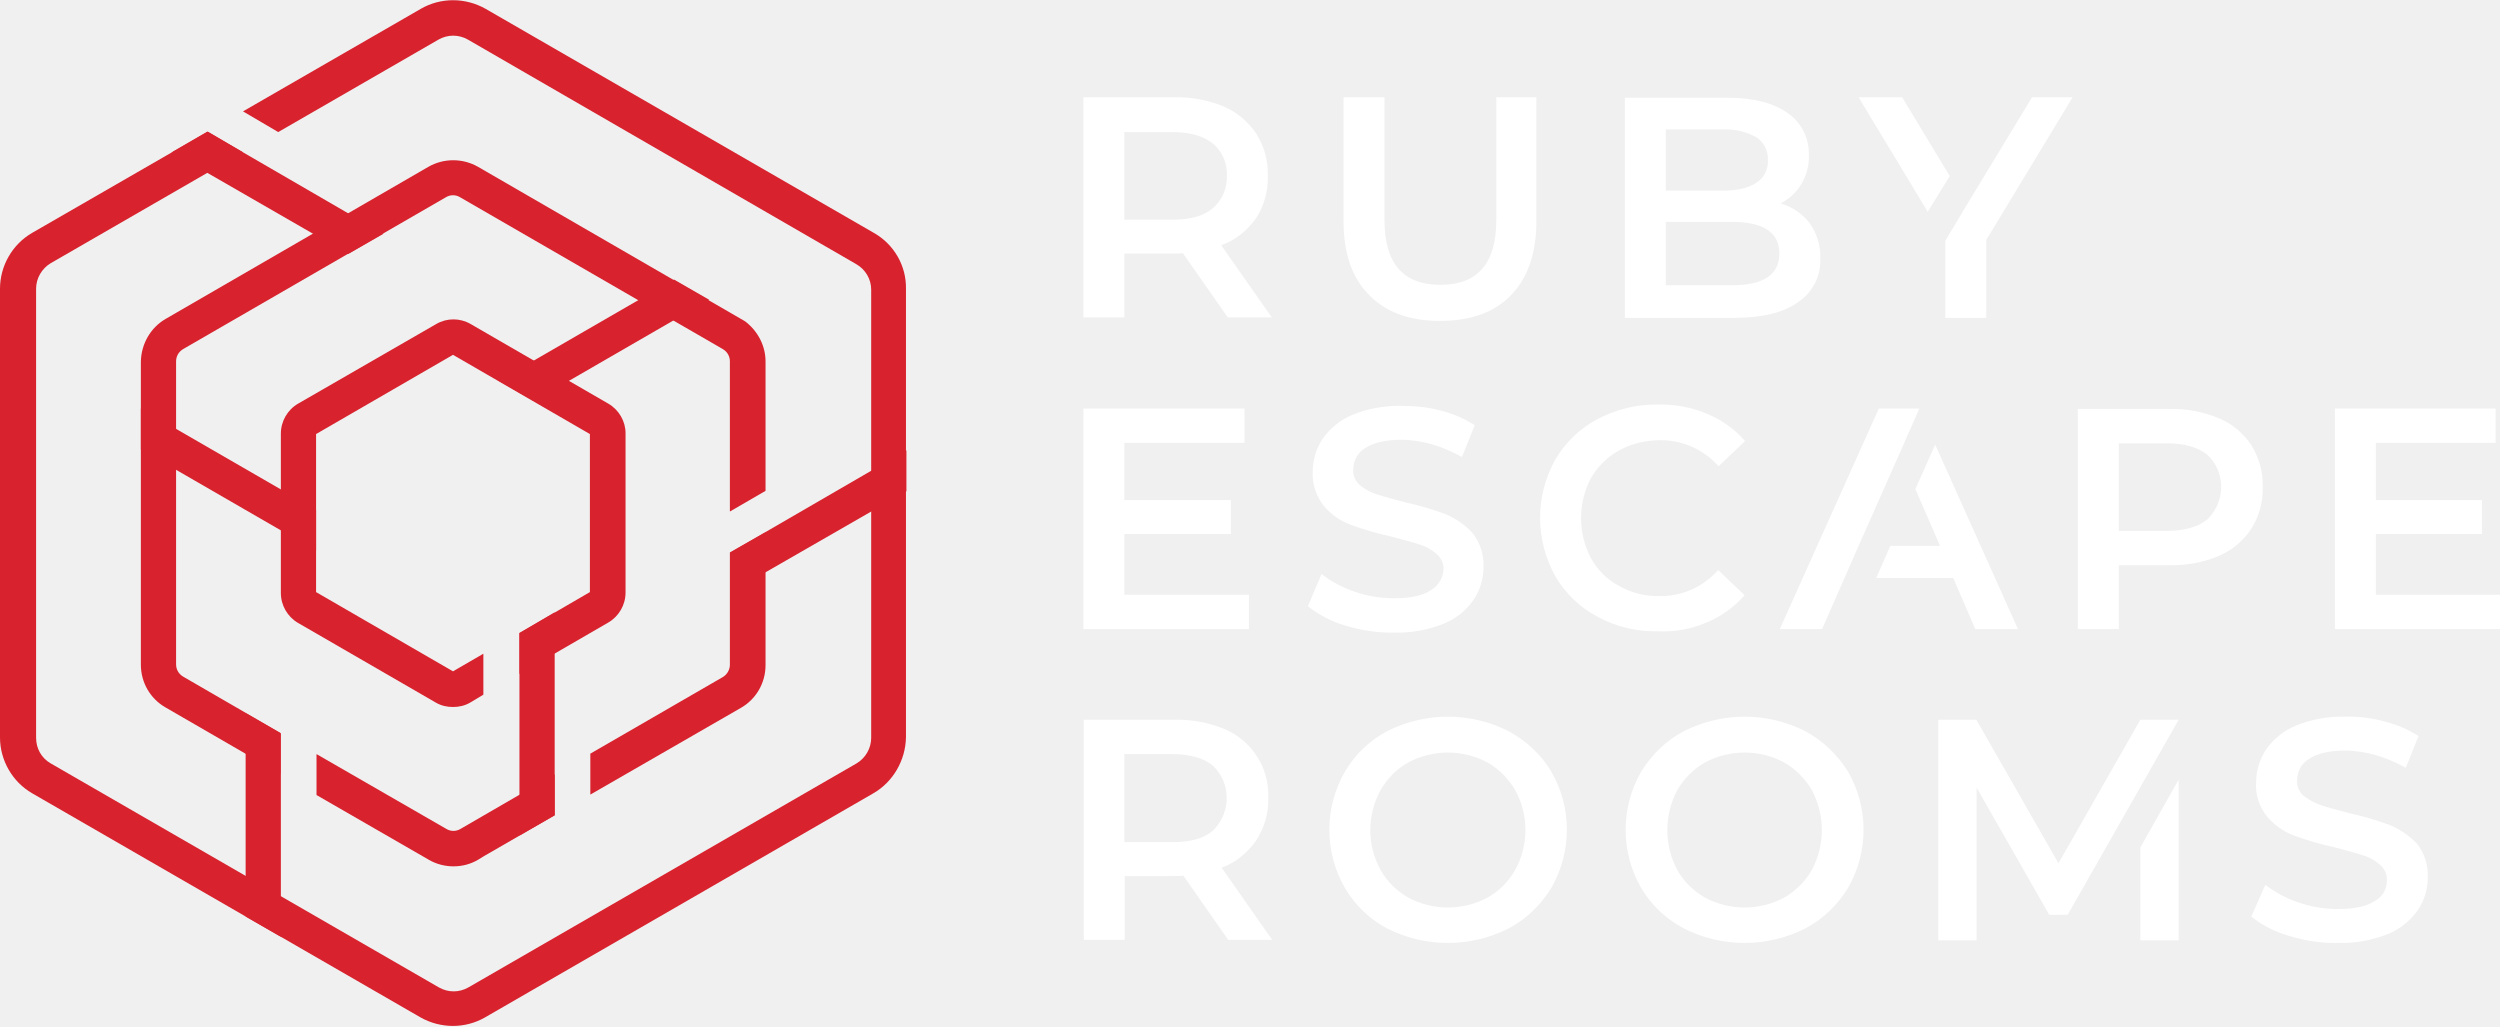
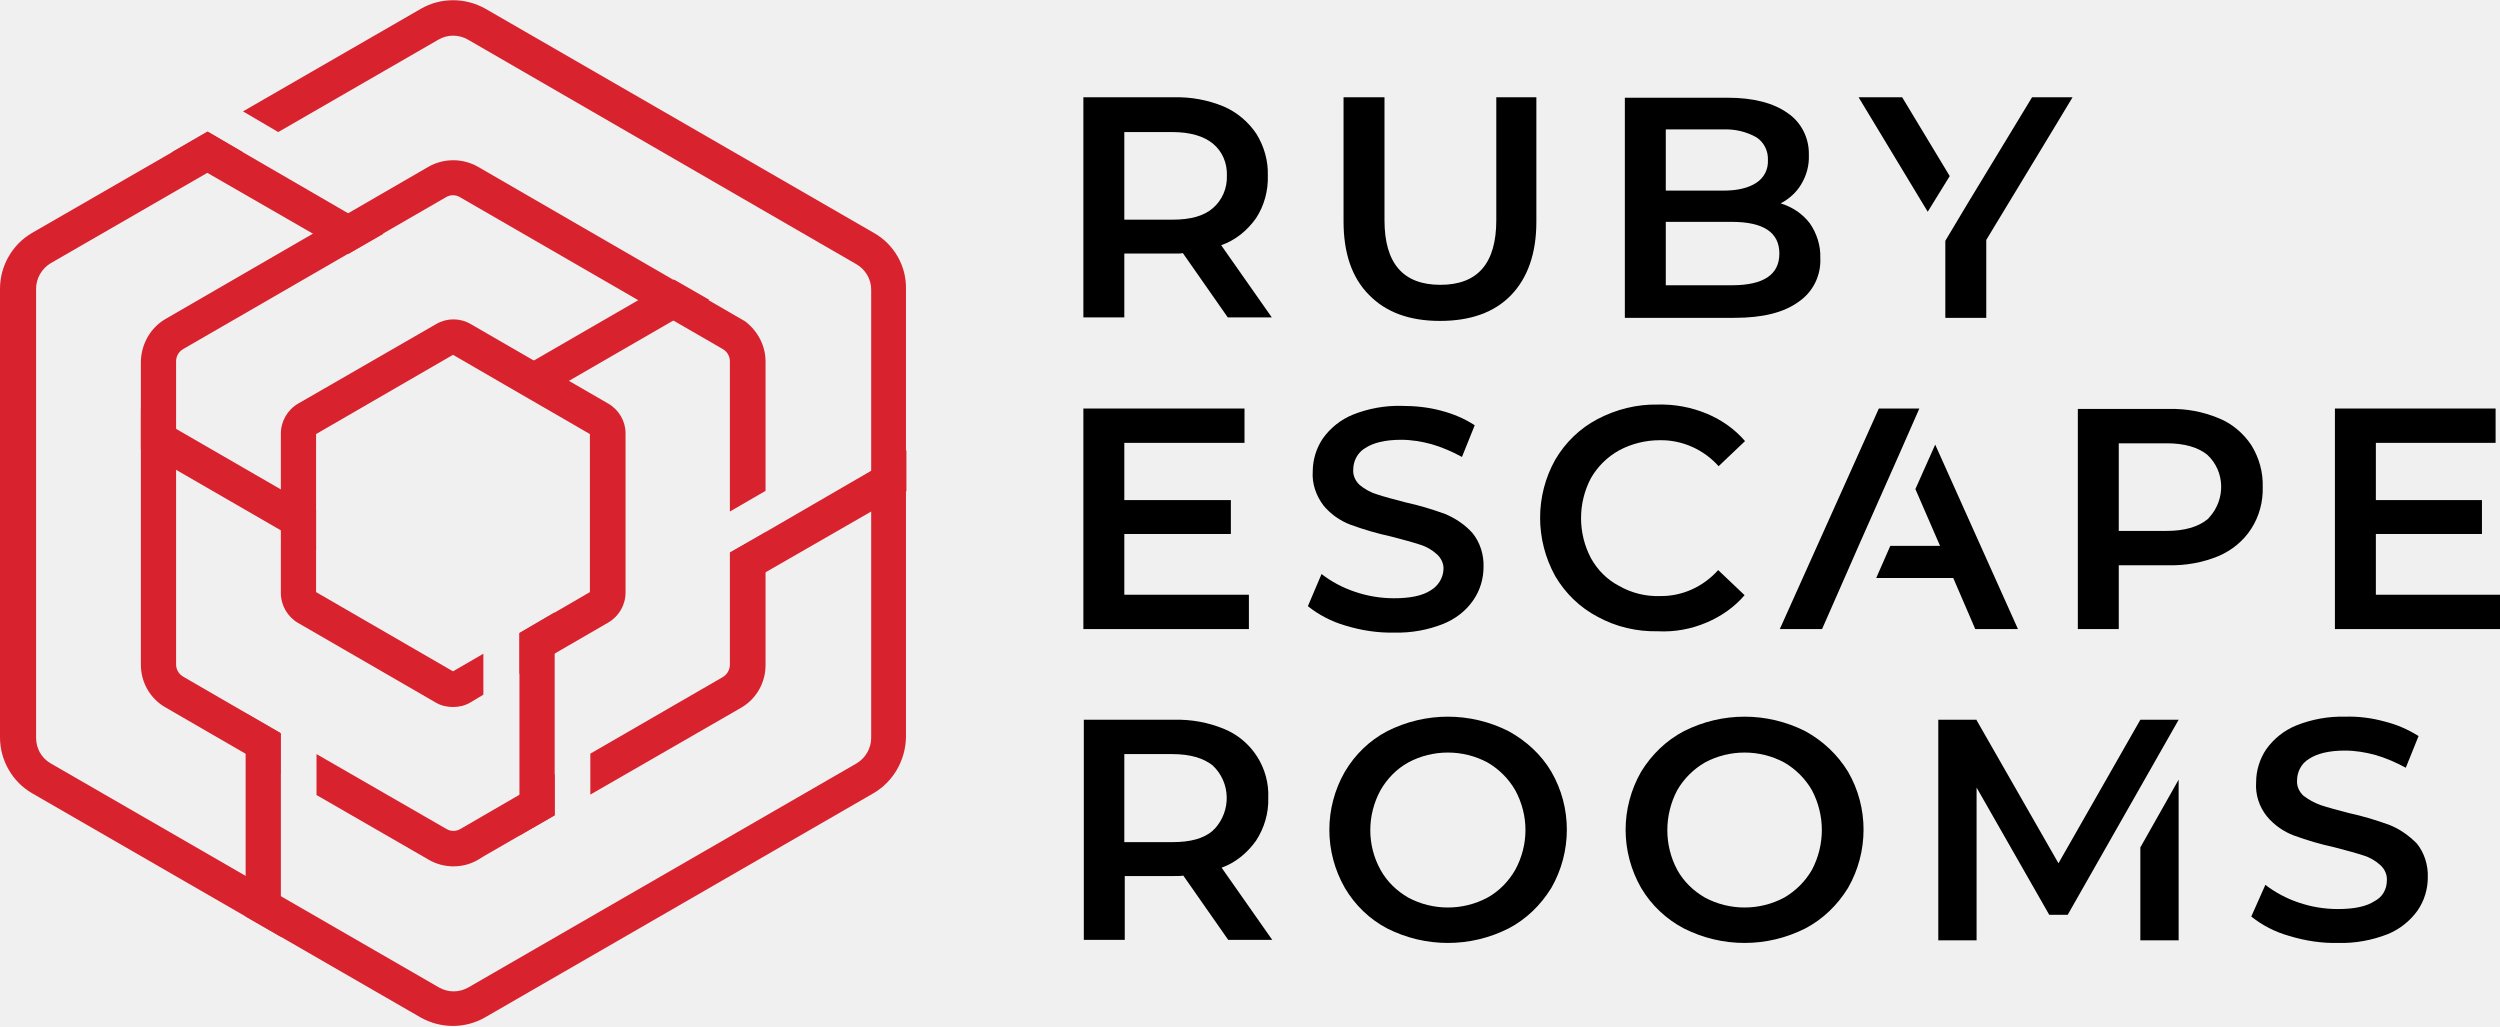
<svg xmlns="http://www.w3.org/2000/svg" version="1.1" id="Layer_1" x="0px" y="0px" viewBox="0 0 567.9 233.1" style="enable-background:new 0 0 567.9 233.1;" xml:space="preserve">
-   <style type="text/css"> .st0{fill:#FFFFFF;} .st1{fill:#D8222E;} </style>
+   <style type="text/css"> .st0{fill:#000000;} .st1{fill:#D8222E;} </style>
  <polygon class="st0" points="436,92.8 431.6,102.8 422.2,124 419,131.3 413.9,142.9 404.3,142.9 426.8,92.8 " />
  <path class="st0" d="M285.3,49.6c1.9-2.9,2.8-6.3,2.7-9.7c0.1-3.3-0.8-6.6-2.6-9.5c-1.8-2.7-4.4-4.9-7.4-6.2 c-3.6-1.5-7.5-2.2-11.3-2.1h-20.6v50h9.3V57.6h11.3c0.9,0,1.5,0,2-0.1l10.2,14.6h10l-11.5-16.4C280.6,54.6,283.3,52.4,285.3,49.6z M275.5,47.3c-2.1,1.8-5.1,2.6-9.2,2.6h-10.9V30h10.9c4,0,7.1,0.9,9.2,2.6c2.2,1.8,3.3,4.5,3.2,7.3 C278.8,42.8,277.6,45.5,275.5,47.3L275.5,47.3z" />
  <path class="st0" d="M285.3,191c1.9-2.9,2.9-6.3,2.8-9.7c0.3-6.8-3.7-13.1-10-15.7c-3.6-1.5-7.5-2.2-11.3-2.1h-20.6v50h9.3V199h11.3 c0.9,0,1.5,0,2-0.1l10.2,14.6h10l-11.5-16.4C280.6,196,283.3,193.8,285.3,191z M275.5,188.7c-2.1,1.8-5.1,2.6-9.2,2.6h-10.9v-20 h10.9c4,0,7.1,0.9,9.2,2.6c4.1,3.9,4.2,10.3,0.4,14.4C275.8,188.4,275.6,188.5,275.5,188.7L275.5,188.7z" />
  <path class="st0" d="M327.1,72.9c6.9,0,12.3-1.9,16.1-5.8c3.8-3.9,5.8-9.5,5.8-16.7V22.1h-9.1V50c0,9.8-4.2,14.7-12.7,14.7 s-12.7-4.9-12.7-14.7V22.1h-9.3v28.2c0,7.2,1.9,12.8,5.8,16.7C314.8,70.9,320.1,72.9,327.1,72.9z" />
  <path class="st0" d="M408.5,68.6c3.3-2.2,5.2-6,5-10c0.1-2.8-0.8-5.6-2.4-7.9c-1.7-2.2-4-3.7-6.6-4.5c1.9-1,3.6-2.5,4.7-4.4 c1.2-2,1.8-4.3,1.7-6.6c0.1-3.8-1.7-7.4-4.8-9.5c-3.2-2.3-7.8-3.5-13.6-3.5h-23.4v50H394C400.4,72.2,405.2,71,408.5,68.6z M391.5,29.4c2.6-0.1,5.2,0.5,7.5,1.8c1.7,1.1,2.7,3.1,2.6,5.2c0.1,2.1-0.9,4-2.6,5.1c-1.8,1.2-4.3,1.8-7.5,1.8h-13.1V29.4 L391.5,29.4z M378.4,64.9V50.4h15c7.2,0,10.8,2.4,10.8,7.2c0,4.8-3.6,7.2-10.8,7.2H378.4z" />
  <polygon class="st0" points="442.9,40 432.1,22.1 422.2,22.1 437.9,48.1 " />
  <polygon class="st0" points="441.9,72.2 451.2,72.2 451.2,54.5 466.4,29.4 470.8,22.1 461.6,22.1 446.8,46.5 441.9,54.7 " />
  <polygon class="st0" points="283.7,135.1 255.4,135.1 255.4,121.3 279.6,121.3 279.6,113.6 255.4,113.6 255.4,100.6 282.7,100.6 282.7,92.8 246.1,92.8 246.1,142.9 283.7,142.9 " />
  <path class="st0" d="M325,134.1c-1.8,1.2-4.6,1.8-8.3,1.8c-3.1,0-6.1-0.5-9-1.5c-2.7-0.9-5.3-2.3-7.5-4l-3.1,7.3 c2.5,2,5.4,3.5,8.5,4.4c3.6,1.1,7.4,1.7,11.2,1.6c3.8,0.1,7.6-0.6,11.1-2c2.7-1.1,5.1-2.9,6.8-5.4c1.5-2.2,2.3-4.8,2.3-7.5 c0.1-2.8-0.8-5.6-2.5-7.7c-1.7-1.9-3.8-3.3-6.1-4.3c-3-1.1-6-2-9.2-2.7c-2.7-0.7-4.9-1.3-6.4-1.8c-1.4-0.4-2.8-1.2-3.9-2.1 c-1-0.9-1.6-2.2-1.5-3.5c0-2,1-3.9,2.7-4.9c1.8-1.2,4.5-1.9,8.2-1.9c2.3,0,4.7,0.4,6.9,1c2.4,0.7,4.7,1.7,6.9,2.9l2.9-7.2 c-2.3-1.5-4.9-2.6-7.6-3.3c-2.9-0.8-6-1.1-9-1.1c-3.8-0.1-7.6,0.6-11.1,2c-2.7,1.1-5.1,3-6.8,5.4c-1.5,2.2-2.3,4.9-2.3,7.5 c-0.2,2.8,0.8,5.6,2.5,7.8c1.6,1.9,3.7,3.4,6.1,4.3c3,1.1,6.1,2,9.3,2.7c2.7,0.7,4.9,1.3,6.4,1.8c1.4,0.4,2.8,1.2,3.9,2.2 c1,0.9,1.6,2.2,1.5,3.5C327.8,131.3,326.7,133.1,325,134.1z" />
  <path class="st0" d="M387.7,141.4c3.3-1.4,6.3-3.5,8.6-6.2l-6-5.7c-3.4,3.8-8.2,6-13.3,5.9c-3.2,0.1-6.4-0.7-9.2-2.3 c-2.7-1.4-4.9-3.6-6.4-6.3c-3-5.7-3-12.5,0-18.2c1.5-2.6,3.7-4.8,6.4-6.3c2.8-1.5,6-2.3,9.2-2.3c5.1-0.1,10,2.1,13.4,5.9l6-5.7 c-2.3-2.7-5.3-4.8-8.6-6.2c-3.6-1.5-7.4-2.2-11.2-2.1c-4.8-0.1-9.5,1.1-13.7,3.3c-4,2.1-7.3,5.3-9.6,9.2c-4.6,8.2-4.6,18.2,0,26.5 c2.3,3.9,5.6,7.1,9.6,9.2c4.2,2.3,8.9,3.4,13.7,3.3C380.4,143.6,384.2,142.9,387.7,141.4z" />
  <path class="st0" d="M439.6,101l-4.5,10.1l5.6,12.9h-11.3l-3.2,7.3h17.5l5,11.6h9.7L439.6,101z" />
  <path class="st0" d="M511.4,101.1c-1.8-2.7-4.4-4.9-7.4-6.1c-3.6-1.5-7.4-2.2-11.3-2.1H472v50h9.3v-14.5h11.3 c3.9,0.1,7.8-0.6,11.4-2.1c3-1.3,5.6-3.4,7.4-6.2c1.8-2.8,2.7-6.1,2.6-9.5C514.1,107.3,513.2,104,511.4,101.1z M501.4,118 c-2.1,1.7-5.2,2.6-9.2,2.6h-10.9v-19.9h10.9c4,0,7.1,0.9,9.2,2.6c4.1,3.8,4.2,10.2,0.4,14.3C501.7,117.7,501.6,117.9,501.4,118z" />
  <polygon class="st0" points="539.7,135.1 539.7,121.3 563.8,121.3 563.8,113.6 539.7,113.6 539.7,100.6 566.9,100.6 566.9,92.8 530.4,92.8 530.4,142.9 567.9,142.9 567.9,135.1 " />
  <path class="st0" d="M342.7,166.1c-8.7-4.4-18.9-4.4-27.6,0c-4,2.1-7.3,5.3-9.6,9.2c-4.7,8.2-4.7,18.2,0,26.4 c2.3,3.9,5.6,7.1,9.6,9.2c8.7,4.4,18.9,4.4,27.6,0c4-2.1,7.3-5.3,9.7-9.2c4.7-8.2,4.7-18.3,0-26.4 C350.1,171.4,346.7,168.3,342.7,166.1z M344.2,197.6c-1.5,2.6-3.6,4.8-6.3,6.3c-5.6,3-12.4,3-18,0c-2.6-1.5-4.8-3.6-6.3-6.3 c-3.1-5.6-3.1-12.4,0-18.1c1.5-2.6,3.6-4.8,6.3-6.3c5.6-3,12.4-3,18,0c2.6,1.5,4.8,3.7,6.3,6.3C347.3,185.2,347.3,191.9,344.2,197.6 z" />
  <path class="st0" d="M410.1,166.1c-8.7-4.4-18.9-4.4-27.6,0c-4,2.1-7.3,5.3-9.7,9.2c-4.7,8.2-4.7,18.2,0,26.4 c2.3,3.9,5.7,7.1,9.7,9.2c8.7,4.4,18.9,4.4,27.6,0c4-2.1,7.3-5.3,9.7-9.2c4.7-8.2,4.7-18.3,0-26.4 C417.4,171.4,414.1,168.3,410.1,166.1z M411.6,197.6c-1.5,2.6-3.7,4.8-6.3,6.3c-5.6,3-12.4,3-18,0c-2.6-1.5-4.8-3.6-6.3-6.3 c-3-5.6-3-12.4,0-18.1c1.5-2.6,3.7-4.8,6.3-6.3c5.6-3,12.4-3,18,0c2.6,1.5,4.8,3.7,6.3,6.3C414.6,185.2,414.6,191.9,411.6,197.6z" />
  <path class="st0" d="M542.8,187.4c-3-1.1-6-2-9.2-2.7c-2.7-0.7-4.9-1.3-6.4-1.8c-1.4-0.5-2.7-1.2-3.9-2.1c-1-0.9-1.6-2.2-1.5-3.5 c0-2,1-3.9,2.7-4.9c1.8-1.2,4.5-1.9,8.2-1.9c2.3,0,4.7,0.4,6.9,1c2.4,0.7,4.7,1.7,6.9,2.9l2.9-7.2c-2.4-1.5-4.9-2.6-7.7-3.3 c-2.9-0.8-6-1.2-9-1.1c-3.8-0.1-7.6,0.6-11.1,2c-2.7,1.1-5.1,3-6.8,5.4c-1.5,2.2-2.3,4.9-2.3,7.5c-0.2,2.8,0.7,5.6,2.5,7.8 c1.6,1.9,3.7,3.4,6.1,4.3c3,1.1,6.1,2,9.3,2.7c2.7,0.7,4.9,1.3,6.4,1.8c1.4,0.4,2.8,1.2,3.9,2.2c1,0.9,1.6,2.2,1.5,3.5 c0,2-1,3.8-2.8,4.7c-1.8,1.2-4.6,1.8-8.3,1.8c-3.1,0-6.1-0.5-9-1.5c-2.7-0.9-5.3-2.3-7.5-4l-3.2,7.2c2.5,2,5.4,3.5,8.6,4.4 c3.6,1.1,7.4,1.7,11.2,1.6c3.8,0.1,7.6-0.6,11.2-2c2.7-1.1,5.1-3,6.8-5.4c1.5-2.2,2.3-4.8,2.3-7.5c0.1-2.8-0.8-5.6-2.5-7.7 C547.2,189.8,545.1,188.3,542.8,187.4z" />
  <polygon class="st0" points="467.6,196.1 449,163.6 449,163.5 440.3,163.5 440.3,163.5 440.3,163.5 440.3,163.6 440.3,213.6 449,213.6 449,178.9 465.5,207.8 469.7,207.8 486.2,178.8 494.9,163.5 486.2,163.5 " />
  <polygon class="st0" points="486.2,213.6 494.9,213.6 494.9,177.1 486.2,192.5 " />
  <path class="st1" d="M138.2,91.7l-31.3-18.1c-2.4-1.4-5.4-1.4-7.8,0L67.7,91.7c-2.4,1.4-3.9,4-3.9,6.8v36.2c0,2.8,1.5,5.4,3.9,6.8 l31.3,18.1c1.2,0.7,2.5,1,3.9,1l0,0c1.4,0,2.7-0.3,3.9-1l3-1.8v-9.3l-6.9,4l0,0l-31.1-18V98.6l31.1-18l31.1,18v35.9l-16,9.3v9.3 l20.2-11.7c2.4-1.4,3.9-4,3.9-6.8V98.4C142.1,95.7,140.6,93.1,138.2,91.7z" />
  <path class="st1" d="M32,92.8v9.3l39.8,23v-9.3L32,92.8z" />
  <path class="st1" d="M153.1,63.5L153.1,63.5l-39.8,23l8,4.6l39.8-23l0,0L153.1,63.5z" />
  <polygon class="st1" points="126,139.1 126,185.2 126,185.2 118,189.8 118,143.8 " />
  <path class="st1" d="M169.4,73.1l-0.3-0.2c-0.3-0.2-60.5-35-60.5-35c-3.5-2-7.8-2-11.3,0L37.7,72.4c-3.5,2-5.6,5.7-5.7,9.7v68.9 c0,4,2.1,7.7,5.6,9.7l26.1,15.1v-9.3l-22.1-12.8c-1-0.6-1.6-1.6-1.6-2.8V82.1c0-1.2,0.6-2.2,1.6-2.8l59.7-34.5c1-0.6,2.2-0.6,3.2,0 l59.7,34.5c1,0.6,1.6,1.6,1.6,2.8v34.1l8.1-4.7V82.1C173.9,78.6,172.2,75.3,169.4,73.1z M165.8,125.5v25.5c0,1.1-0.6,2.2-1.6,2.8 l-30.1,17.4v9.3l34.2-19.7c3.5-2,5.6-5.7,5.6-9.7v-30.2L165.8,125.5z M104.6,188.3c-1,0.6-2.2,0.6-3.2,0l-29.5-17v9.3l25.5,14.7 c1.7,1,3.7,1.5,5.6,1.5c2,0,3.9-0.5,5.6-1.5l1.3-0.8l16.1-9.3l0,0v-9.3l0,0L104.6,188.3z" />
  <path class="st1" d="M198.5,52.9L110.3,2c-4.6-2.6-10.2-2.6-14.7,0L55.2,25.3l8,4.7l36.4-21c2.1-1.2,4.6-1.2,6.7,0l88.2,51 c2.1,1.2,3.4,3.4,3.4,5.8v101.8c0,2.4-1.3,4.6-3.3,5.8l-88.2,50.9c-2.1,1.2-4.6,1.2-6.7,0l-88.2-50.9c-2.1-1.2-3.3-3.4-3.3-5.8V65.6 c0-2.4,1.3-4.6,3.3-5.8l35.7-20.6l8-4.6l-8-4.7L7.3,52.9C2.8,55.5,0,60.4,0,65.6v101.9c0,5.2,2.8,10.1,7.3,12.7l88.2,50.9 c4.6,2.6,10.2,2.6,14.7,0l88.2-50.9c4.5-2.6,7.3-7.5,7.4-12.7V65.6C205.9,60.4,203.1,55.5,198.5,52.9z" />
  <polygon class="st1" points="87.1,53.1 79.1,57.7 39,34.6 39,34.6 47.1,29.9 47.1,29.9 " />
  <polygon class="st1" points="205.9,102.3 205.9,111.6 165.9,134.6 165.9,125.5 " />
  <polygon class="st1" points="63.8,166.6 63.8,212.8 55.8,208.2 55.8,162 " />
</svg>
